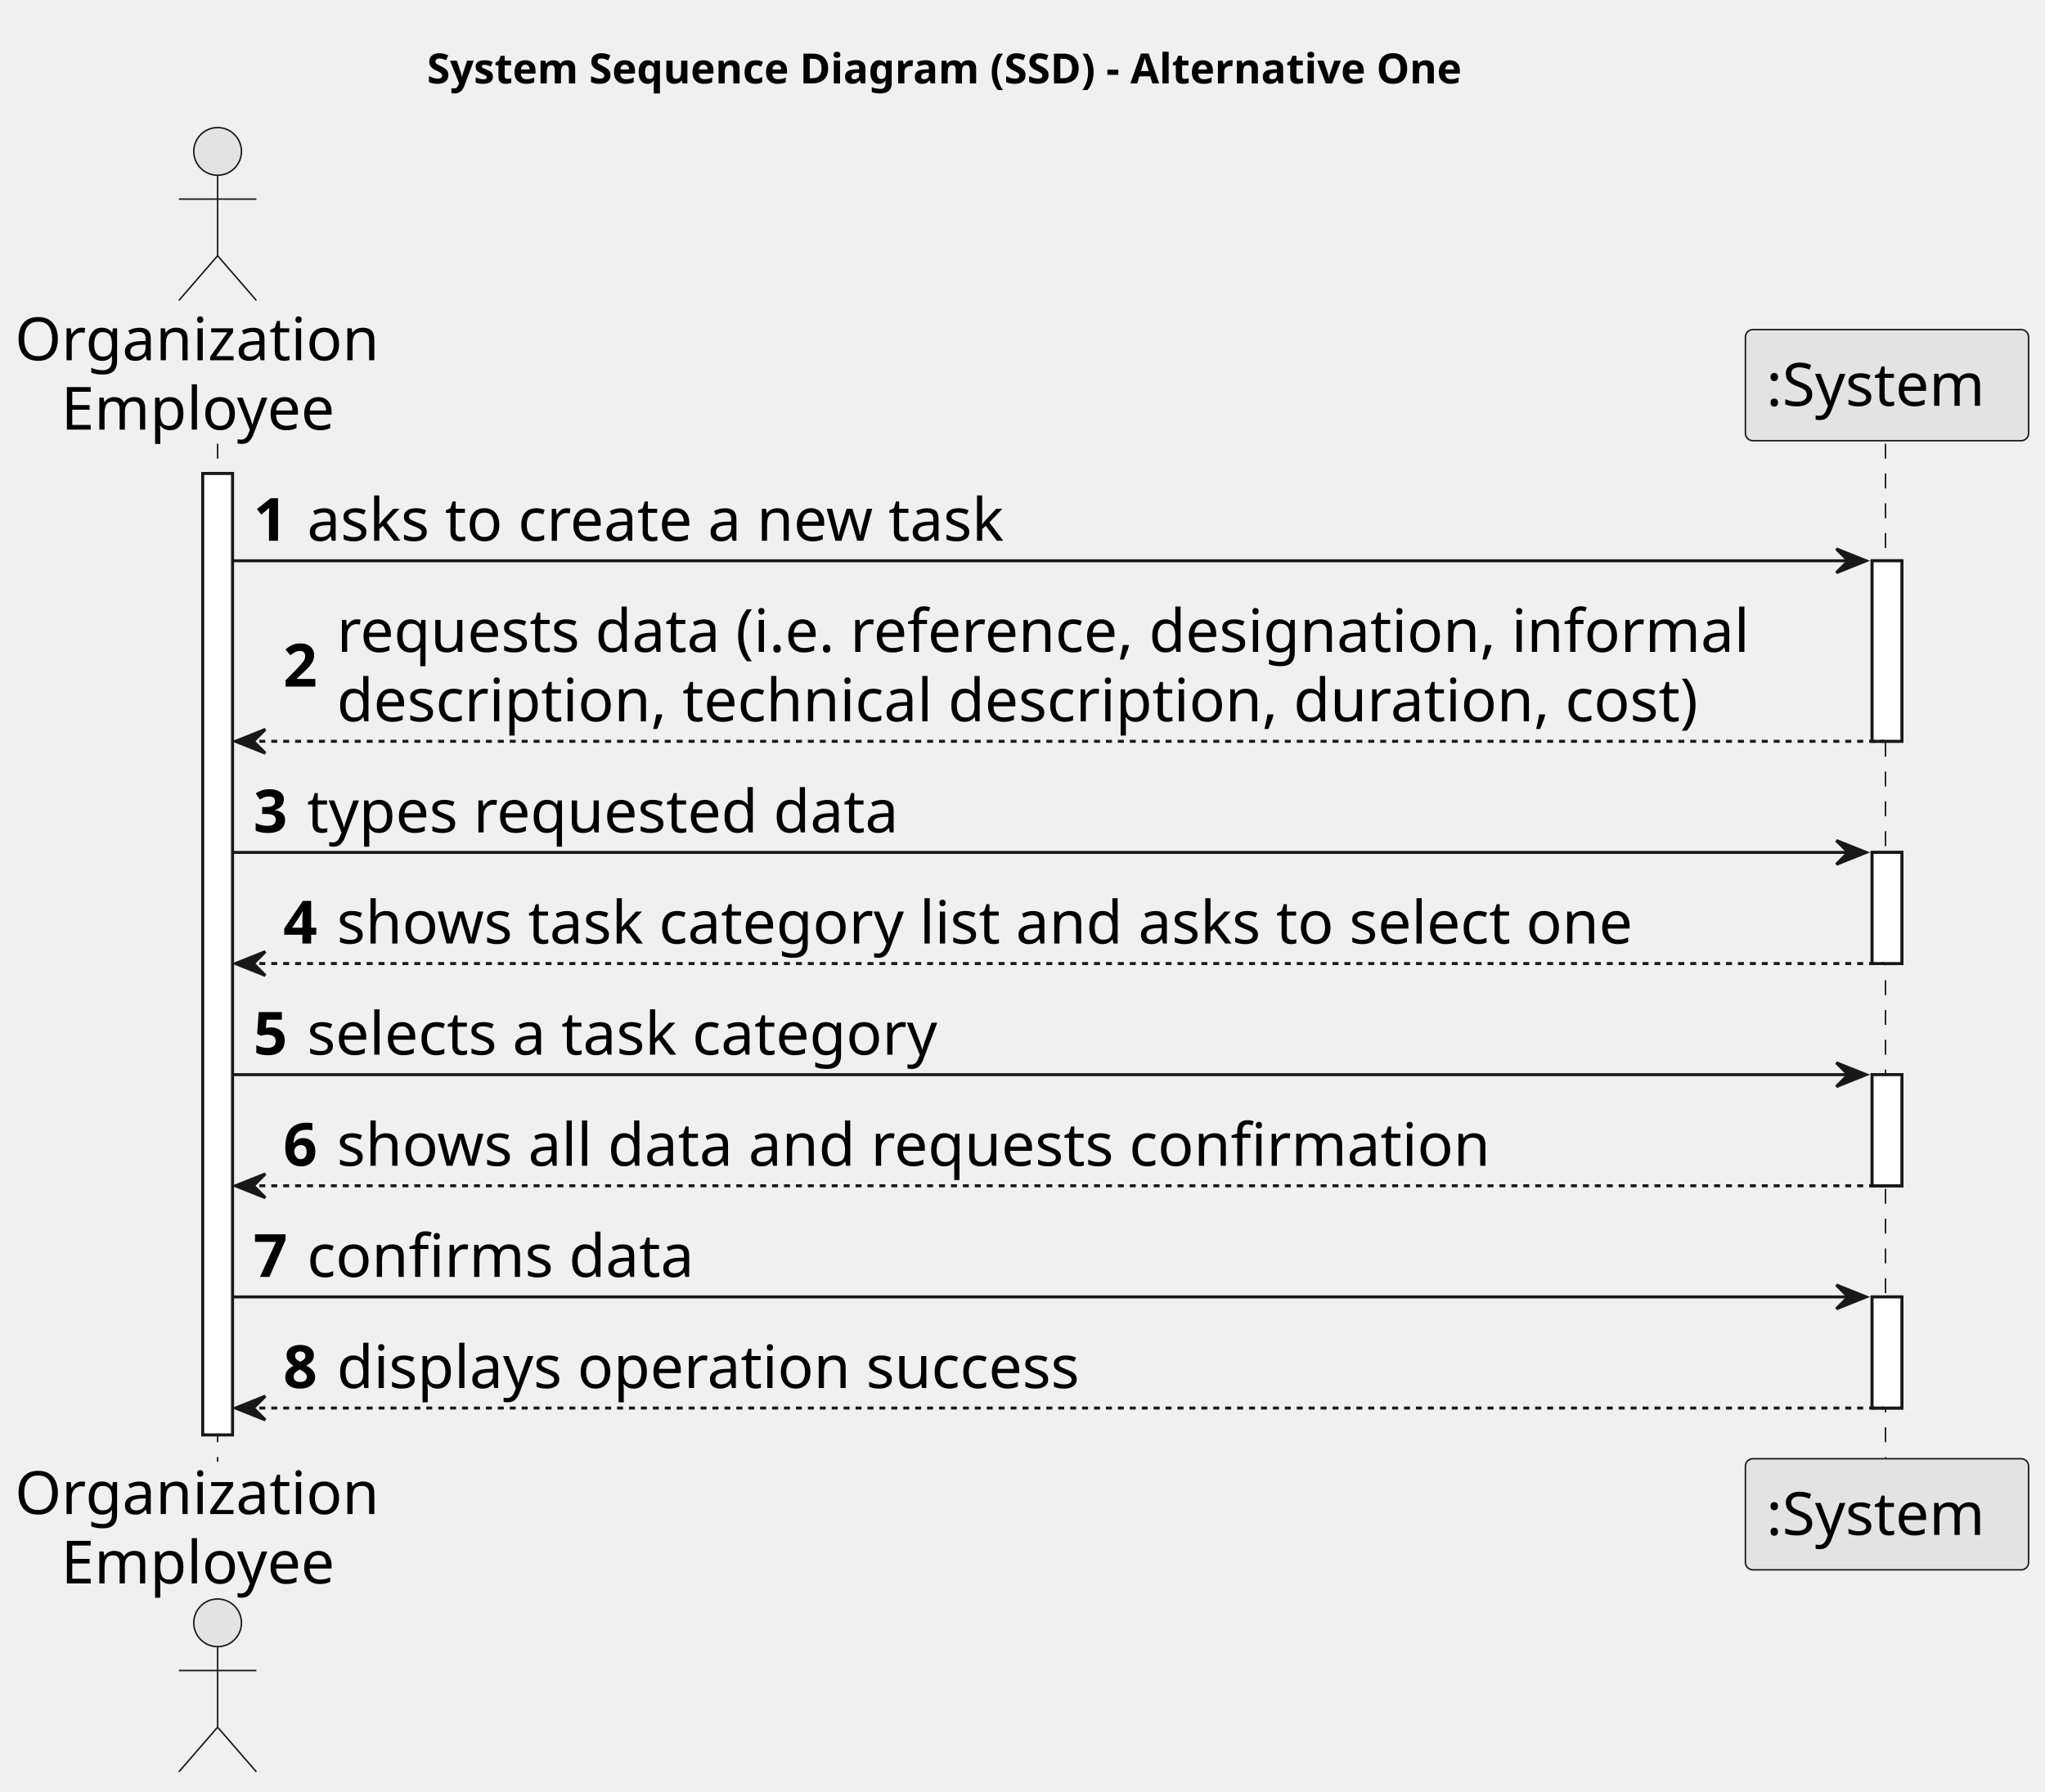
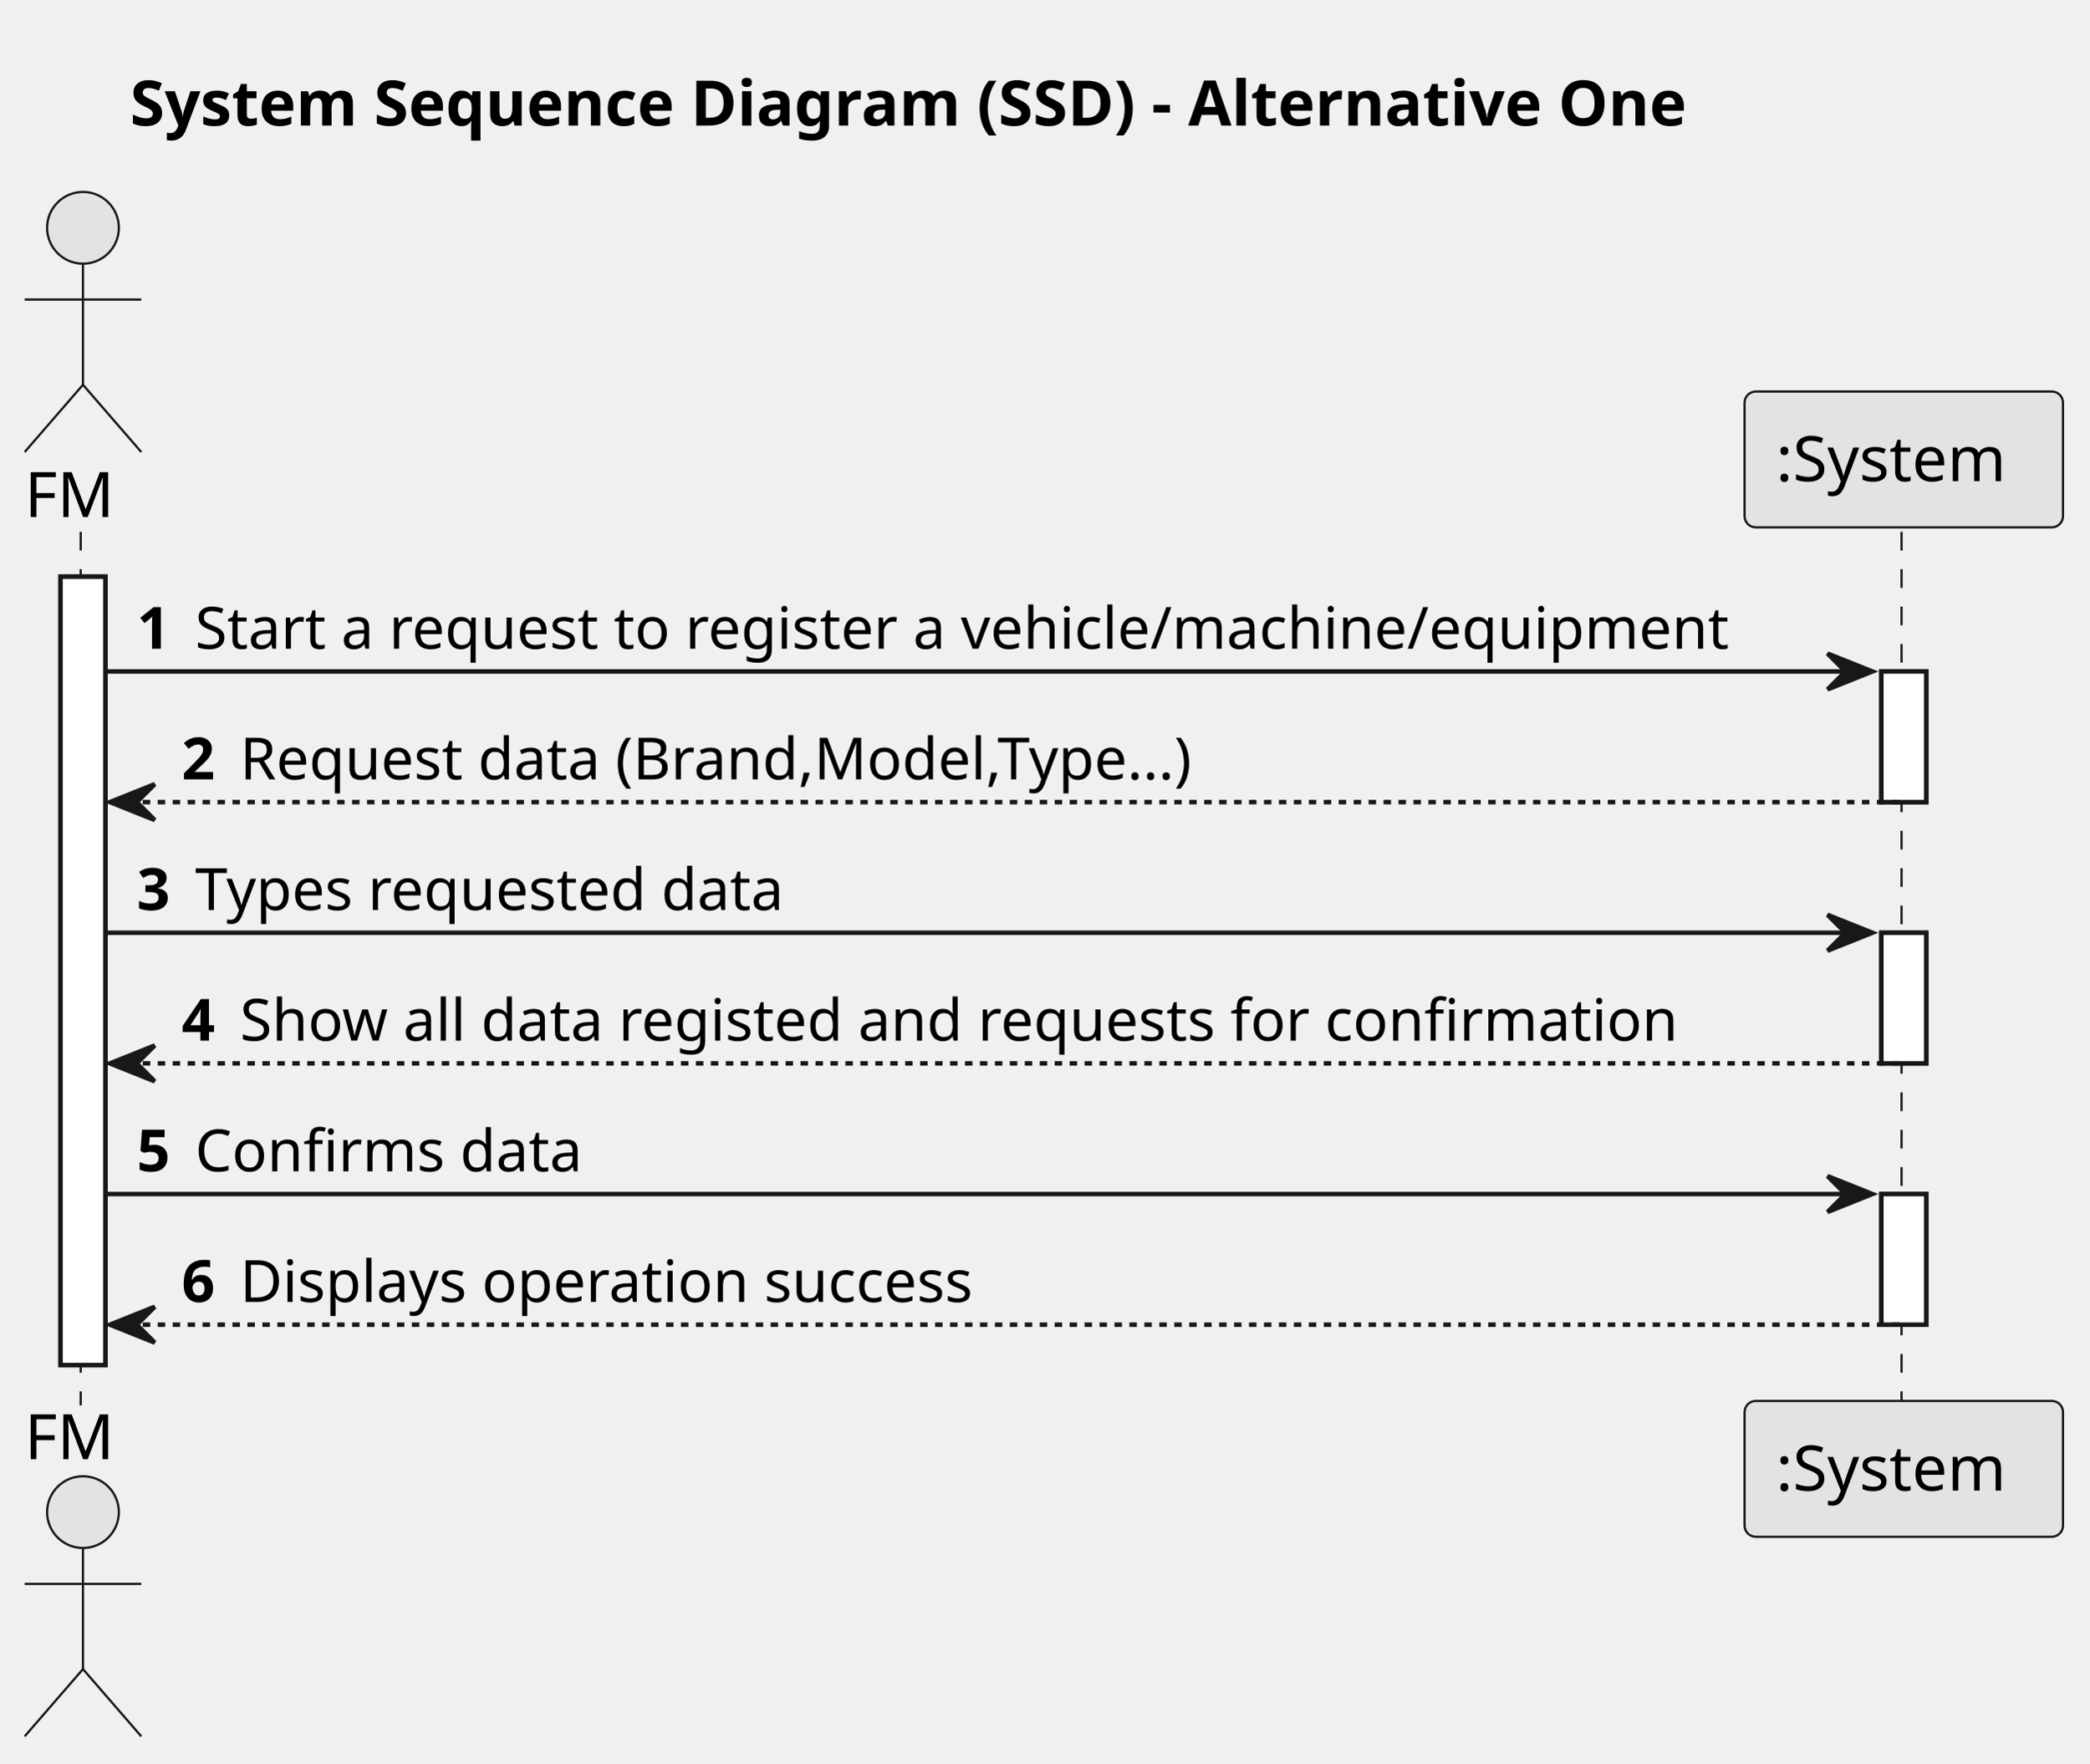
- <svg xmlns="http://www.w3.org/2000/svg" contentStyleType="text/css" height="601px" preserveAspectRatio="none" style="width:686px;height:601px;background:#FFFFFF;" version="1.1" viewBox="0 0 686 601" width="686px" zoomAndPan="magnify">
+ <svg xmlns="http://www.w3.org/2000/svg" contentStyleType="text/css" height="472.8px" preserveAspectRatio="none" style="width:559px;height:472px;background:#FFFFFF;" version="1.1" viewBox="0 0 559 472" width="559.2px" zoomAndPan="magnify">
  <defs />
  <g>
-     <text fill="#000000" font-family="sans-serif" font-size="14" font-weight="bold" lengthAdjust="spacing" textLength="398" x="143.25" y="27.995">System Sequence Diagram (SSD) - Alternative One</text>
-     <rect fill="#FFFFFF" height="322.531" style="stroke:#181818;stroke-width:1.0;" width="10" x="68" y="158.859" />
-     <rect fill="#FFFFFF" height="60.562" style="stroke:#181818;stroke-width:1.0;" width="10" x="628" y="188.141" />
-     <rect fill="#FFFFFF" height="37.281" style="stroke:#181818;stroke-width:1.0;" width="10" x="628" y="285.984" />
-     <rect fill="#FFFFFF" height="37.281" style="stroke:#181818;stroke-width:1.0;" width="10" x="628" y="360.547" />
-     <rect fill="#FFFFFF" height="37.281" style="stroke:#181818;stroke-width:1.0;" width="10" x="628" y="435.109" />
-     <line style="stroke:#181818;stroke-width:0.5;stroke-dasharray:5.0,5.0;" x1="73" x2="73" y1="148.859" y2="490.391" />
-     <line style="stroke:#181818;stroke-width:0.5;stroke-dasharray:5.0,5.0;" x1="632.5" x2="632.5" y1="148.859" y2="490.391" />
-     <text fill="#000000" font-family="sans-serif" font-size="20" lengthAdjust="spacing" textLength="130" x="5" y="120.861">Organization</text>
-     <text fill="#000000" font-family="sans-serif" font-size="20" lengthAdjust="spacing" textLength="99" x="20.5" y="144.143">Employee</text>
-     <ellipse cx="73" cy="50.797" fill="#E3E3E3" rx="8" ry="8" style="stroke:#181818;stroke-width:0.5;" />
-     <path d="M73,58.797 L73,85.797 M60,66.797 L86,66.797 M73,85.797 L60,100.797 M73,85.797 L86,100.797 " fill="none" style="stroke:#181818;stroke-width:0.5;" />
-     <text fill="#000000" font-family="sans-serif" font-size="20" lengthAdjust="spacing" textLength="130" x="5" y="507.955">Organization</text>
-     <text fill="#000000" font-family="sans-serif" font-size="20" lengthAdjust="spacing" textLength="99" x="20.5" y="531.236">Employee</text>
-     <ellipse cx="73" cy="544.453" fill="#E3E3E3" rx="8" ry="8" style="stroke:#181818;stroke-width:0.5;" />
-     <path d="M73,552.453 L73,579.453 M60,560.453 L86,560.453 M73,579.453 L60,594.453 M73,579.453 L86,594.453 " fill="none" style="stroke:#181818;stroke-width:0.5;" />
-     <rect fill="#E3E3E3" height="37.281" rx="2.5" ry="2.5" style="stroke:#181818;stroke-width:0.5;" width="95" x="585.5" y="110.578" />
-     <text fill="#000000" font-family="sans-serif" font-size="20" lengthAdjust="spacing" textLength="81" x="592.5" y="136.143">:System</text>
-     <rect fill="#E3E3E3" height="37.281" rx="2.5" ry="2.5" style="stroke:#181818;stroke-width:0.5;" width="95" x="585.5" y="489.391" />
-     <text fill="#000000" font-family="sans-serif" font-size="20" lengthAdjust="spacing" textLength="81" x="592.5" y="514.955">:System</text>
-     <rect fill="#FFFFFF" height="322.531" style="stroke:#181818;stroke-width:1.0;" width="10" x="68" y="158.859" />
-     <rect fill="#FFFFFF" height="60.562" style="stroke:#181818;stroke-width:1.0;" width="10" x="628" y="188.141" />
-     <rect fill="#FFFFFF" height="37.281" style="stroke:#181818;stroke-width:1.0;" width="10" x="628" y="285.984" />
-     <rect fill="#FFFFFF" height="37.281" style="stroke:#181818;stroke-width:1.0;" width="10" x="628" y="360.547" />
-     <rect fill="#FFFFFF" height="37.281" style="stroke:#181818;stroke-width:1.0;" width="10" x="628" y="435.109" />
-     <polygon fill="#181818" points="616,184.141,626,188.141,616,192.141,620,188.141" style="stroke:#181818;stroke-width:1.0;" />
-     <line style="stroke:#181818;stroke-width:1.0;" x1="78" x2="622" y1="188.141" y2="188.141" />
-     <text fill="#000000" font-family="sans-serif" font-size="20" font-weight="bold" lengthAdjust="spacing" textLength="14" x="85" y="181.424">1</text>
-     <text fill="#000000" font-family="sans-serif" font-size="20" lengthAdjust="spacing" textLength="253" x="103" y="181.424">asks to create a new task</text>
-     <polygon fill="#181818" points="89,244.703,79,248.703,89,252.703,85,248.703" style="stroke:#181818;stroke-width:1.0;" />
-     <line style="stroke:#181818;stroke-width:1.0;stroke-dasharray:2.0,2.0;" x1="83" x2="632" y1="248.703" y2="248.703" />
-     <text fill="#000000" font-family="sans-serif" font-size="20" font-weight="bold" lengthAdjust="spacing" textLength="14" x="95" y="230.346">2</text>
-     <text fill="#000000" font-family="sans-serif" font-size="20" lengthAdjust="spacing" textLength="508" x="113" y="218.705">requests data (i.e. reference, designation, informal</text>
-     <text fill="#000000" font-family="sans-serif" font-size="20" lengthAdjust="spacing" textLength="492" x="113" y="241.986">description, technical description, duration, cost)</text>
-     <polygon fill="#181818" points="616,281.984,626,285.984,616,289.984,620,285.984" style="stroke:#181818;stroke-width:1.0;" />
-     <line style="stroke:#181818;stroke-width:1.0;" x1="78" x2="622" y1="285.984" y2="285.984" />
-     <text fill="#000000" font-family="sans-serif" font-size="20" font-weight="bold" lengthAdjust="spacing" textLength="14" x="85" y="279.268">3</text>
-     <text fill="#000000" font-family="sans-serif" font-size="20" lengthAdjust="spacing" textLength="212" x="103" y="279.268">types requested data</text>
-     <polygon fill="#181818" points="89,319.266,79,323.266,89,327.266,85,323.266" style="stroke:#181818;stroke-width:1.0;" />
-     <line style="stroke:#181818;stroke-width:1.0;stroke-dasharray:2.0,2.0;" x1="83" x2="632" y1="323.266" y2="323.266" />
-     <text fill="#000000" font-family="sans-serif" font-size="20" font-weight="bold" lengthAdjust="spacing" textLength="14" x="95" y="316.549">4</text>
-     <text fill="#000000" font-family="sans-serif" font-size="20" lengthAdjust="spacing" textLength="467" x="113" y="316.549">shows task category list and asks to select one</text>
-     <polygon fill="#181818" points="616,356.547,626,360.547,616,364.547,620,360.547" style="stroke:#181818;stroke-width:1.0;" />
-     <line style="stroke:#181818;stroke-width:1.0;" x1="78" x2="622" y1="360.547" y2="360.547" />
-     <text fill="#000000" font-family="sans-serif" font-size="20" font-weight="bold" lengthAdjust="spacing" textLength="14" x="85" y="353.83">5</text>
-     <text fill="#000000" font-family="sans-serif" font-size="20" lengthAdjust="spacing" textLength="228" x="103" y="353.83">selects a task category</text>
-     <polygon fill="#181818" points="89,393.828,79,397.828,89,401.828,85,397.828" style="stroke:#181818;stroke-width:1.0;" />
-     <line style="stroke:#181818;stroke-width:1.0;stroke-dasharray:2.0,2.0;" x1="83" x2="632" y1="397.828" y2="397.828" />
-     <text fill="#000000" font-family="sans-serif" font-size="20" font-weight="bold" lengthAdjust="spacing" textLength="14" x="95" y="391.111">6</text>
-     <text fill="#000000" font-family="sans-serif" font-size="20" lengthAdjust="spacing" textLength="413" x="113" y="391.111">shows all data and requests confirmation</text>
-     <polygon fill="#181818" points="616,431.109,626,435.109,616,439.109,620,435.109" style="stroke:#181818;stroke-width:1.0;" />
-     <line style="stroke:#181818;stroke-width:1.0;" x1="78" x2="622" y1="435.109" y2="435.109" />
-     <text fill="#000000" font-family="sans-serif" font-size="20" font-weight="bold" lengthAdjust="spacing" textLength="14" x="85" y="428.393">7</text>
-     <text fill="#000000" font-family="sans-serif" font-size="20" lengthAdjust="spacing" textLength="138" x="103" y="428.393">confirms data</text>
-     <polygon fill="#181818" points="89,468.391,79,472.391,89,476.391,85,472.391" style="stroke:#181818;stroke-width:1.0;" />
-     <line style="stroke:#181818;stroke-width:1.0;stroke-dasharray:2.0,2.0;" x1="83" x2="632" y1="472.391" y2="472.391" />
-     <text fill="#000000" font-family="sans-serif" font-size="20" font-weight="bold" lengthAdjust="spacing" textLength="14" x="95" y="465.674">8</text>
-     <text fill="#000000" font-family="sans-serif" font-size="20" lengthAdjust="spacing" textLength="266" x="113" y="465.674">displays operation success</text>
+     <text fill="#000000" font-family="sans-serif" font-size="16.8" font-weight="bold" lengthAdjust="spacing" textLength="487.2" x="34.8" y="33.594">System Sequence Diagram (SSD) - Alternative One</text>
+     <rect fill="#FFFFFF" height="210.956" style="stroke:#181818;stroke-width:1.2;" width="12" x="16.2" y="154.312" />
+     <rect fill="#FFFFFF" height="34.959" style="stroke:#181818;stroke-width:1.2;" width="12" x="503.4" y="179.672" />
+     <rect fill="#FFFFFF" height="34.959" style="stroke:#181818;stroke-width:1.2;" width="12" x="503.4" y="249.591" />
+     <rect fill="#FFFFFF" height="34.959" style="stroke:#181818;stroke-width:1.2;" width="12" x="503.4" y="319.509" />
+     <line style="stroke:#181818;stroke-width:0.6;stroke-dasharray:5.0,5.0;" x1="21.6" x2="21.6" y1="142.312" y2="376.069" />
+     <line style="stroke:#181818;stroke-width:0.6;stroke-dasharray:5.0,5.0;" x1="508.8" x2="508.8" y1="142.312" y2="376.069" />
+     <text fill="#000000" font-family="sans-serif" font-size="16.8" lengthAdjust="spacing" textLength="24" x="6.6" y="138.35">FM</text>
+     <ellipse cx="22.2" cy="60.956" fill="#E3E3E3" rx="9.6" ry="9.6" style="stroke:#181818;stroke-width:0.6;" />
+     <path d="M22.2,70.556 L22.2,102.956 M6.6,80.156 L37.8,80.156 M22.2,102.956 L6.6,120.956 M22.2,102.956 L37.8,120.956 " fill="none" style="stroke:#181818;stroke-width:0.6;" />
+     <text fill="#000000" font-family="sans-serif" font-size="16.8" lengthAdjust="spacing" textLength="24" x="6.6" y="390.463">FM</text>
+     <ellipse cx="22.2" cy="404.625" fill="#E3E3E3" rx="9.6" ry="9.6" style="stroke:#181818;stroke-width:0.6;" />
+     <path d="M22.2,414.225 L22.2,446.625 M6.6,423.825 L37.8,423.825 M22.2,446.625 L6.6,464.625 M22.2,446.625 L37.8,464.625 " fill="none" style="stroke:#181818;stroke-width:0.6;" />
+     <rect fill="#E3E3E3" height="36.356" rx="3" ry="3" style="stroke:#181818;stroke-width:0.6;" width="85.2" x="466.8" y="104.756" />
+     <text fill="#000000" font-family="sans-serif" font-size="16.8" lengthAdjust="spacing" textLength="68.4" x="475.2" y="128.75">:System</text>
+     <rect fill="#E3E3E3" height="36.356" rx="3" ry="3" style="stroke:#181818;stroke-width:0.6;" width="85.2" x="466.8" y="374.869" />
+     <text fill="#000000" font-family="sans-serif" font-size="16.8" lengthAdjust="spacing" textLength="68.4" x="475.2" y="398.863">:System</text>
+     <rect fill="#FFFFFF" height="210.956" style="stroke:#181818;stroke-width:1.2;" width="12" x="16.2" y="154.312" />
+     <rect fill="#FFFFFF" height="34.959" style="stroke:#181818;stroke-width:1.2;" width="12" x="503.4" y="179.672" />
+     <rect fill="#FFFFFF" height="34.959" style="stroke:#181818;stroke-width:1.2;" width="12" x="503.4" y="249.591" />
+     <rect fill="#FFFFFF" height="34.959" style="stroke:#181818;stroke-width:1.2;" width="12" x="503.4" y="319.509" />
+     <polygon fill="#181818" points="489,174.872,501,179.672,489,184.472,493.8,179.672" style="stroke:#181818;stroke-width:1.2;" />
+     <line style="stroke:#181818;stroke-width:1.2;" x1="28.2" x2="496.2" y1="179.672" y2="179.672" />
+     <text fill="#000000" font-family="sans-serif" font-size="15.6" font-weight="bold" lengthAdjust="spacing" textLength="10.8" x="36.6" y="173.593">1</text>
+     <text fill="#000000" font-family="sans-serif" font-size="15.6" lengthAdjust="spacing" textLength="436.8" x="52.2" y="173.593">Start a request to register a vehicle/machine/equipment</text>
+     <polygon fill="#181818" points="41.4,209.831,29.4,214.631,41.4,219.431,36.6,214.631" style="stroke:#181818;stroke-width:1.2;" />
+     <line style="stroke:#181818;stroke-width:1.2;stroke-dasharray:2.0,2.0;" x1="34.2" x2="508.2" y1="214.631" y2="214.631" />
+     <text fill="#000000" font-family="sans-serif" font-size="15.6" font-weight="bold" lengthAdjust="spacing" textLength="10.8" x="48.6" y="208.552">2</text>
+     <text fill="#000000" font-family="sans-serif" font-size="15.6" lengthAdjust="spacing" textLength="274.8" x="64.2" y="208.552">Request data (Brand,Model,Type...)</text>
+     <polygon fill="#181818" points="489,244.791,501,249.591,489,254.391,493.8,249.591" style="stroke:#181818;stroke-width:1.2;" />
+     <line style="stroke:#181818;stroke-width:1.2;" x1="28.2" x2="496.2" y1="249.591" y2="249.591" />
+     <text fill="#000000" font-family="sans-serif" font-size="15.6" font-weight="bold" lengthAdjust="spacing" textLength="10.8" x="36.6" y="243.512">3</text>
+     <text fill="#000000" font-family="sans-serif" font-size="15.6" lengthAdjust="spacing" textLength="169.2" x="52.2" y="243.512">Types requested data</text>
+     <polygon fill="#181818" points="41.4,279.75,29.4,284.55,41.4,289.35,36.6,284.55" style="stroke:#181818;stroke-width:1.2;" />
+     <line style="stroke:#181818;stroke-width:1.2;stroke-dasharray:2.0,2.0;" x1="34.2" x2="508.2" y1="284.55" y2="284.55" />
+     <text fill="#000000" font-family="sans-serif" font-size="15.6" font-weight="bold" lengthAdjust="spacing" textLength="10.8" x="48.6" y="278.471">4</text>
+     <text fill="#000000" font-family="sans-serif" font-size="15.6" lengthAdjust="spacing" textLength="410.4" x="64.2" y="278.471">Show all data registed and requests for confirmation</text>
+     <polygon fill="#181818" points="489,314.709,501,319.509,489,324.309,493.8,319.509" style="stroke:#181818;stroke-width:1.2;" />
+     <line style="stroke:#181818;stroke-width:1.2;" x1="28.2" x2="496.2" y1="319.509" y2="319.509" />
+     <text fill="#000000" font-family="sans-serif" font-size="15.6" font-weight="bold" lengthAdjust="spacing" textLength="10.8" x="36.6" y="313.43">5</text>
+     <text fill="#000000" font-family="sans-serif" font-size="15.6" lengthAdjust="spacing" textLength="110.4" x="52.2" y="313.43">Confirms data</text>
+     <polygon fill="#181818" points="41.4,349.669,29.4,354.469,41.4,359.269,36.6,354.469" style="stroke:#181818;stroke-width:1.2;" />
+     <line style="stroke:#181818;stroke-width:1.2;stroke-dasharray:2.0,2.0;" x1="34.2" x2="508.2" y1="354.469" y2="354.469" />
+     <text fill="#000000" font-family="sans-serif" font-size="15.6" font-weight="bold" lengthAdjust="spacing" textLength="10.8" x="48.6" y="348.39">6</text>
+     <text fill="#000000" font-family="sans-serif" font-size="15.6" lengthAdjust="spacing" textLength="212.4" x="64.2" y="348.39">Displays operation success</text>
  </g>
</svg>
